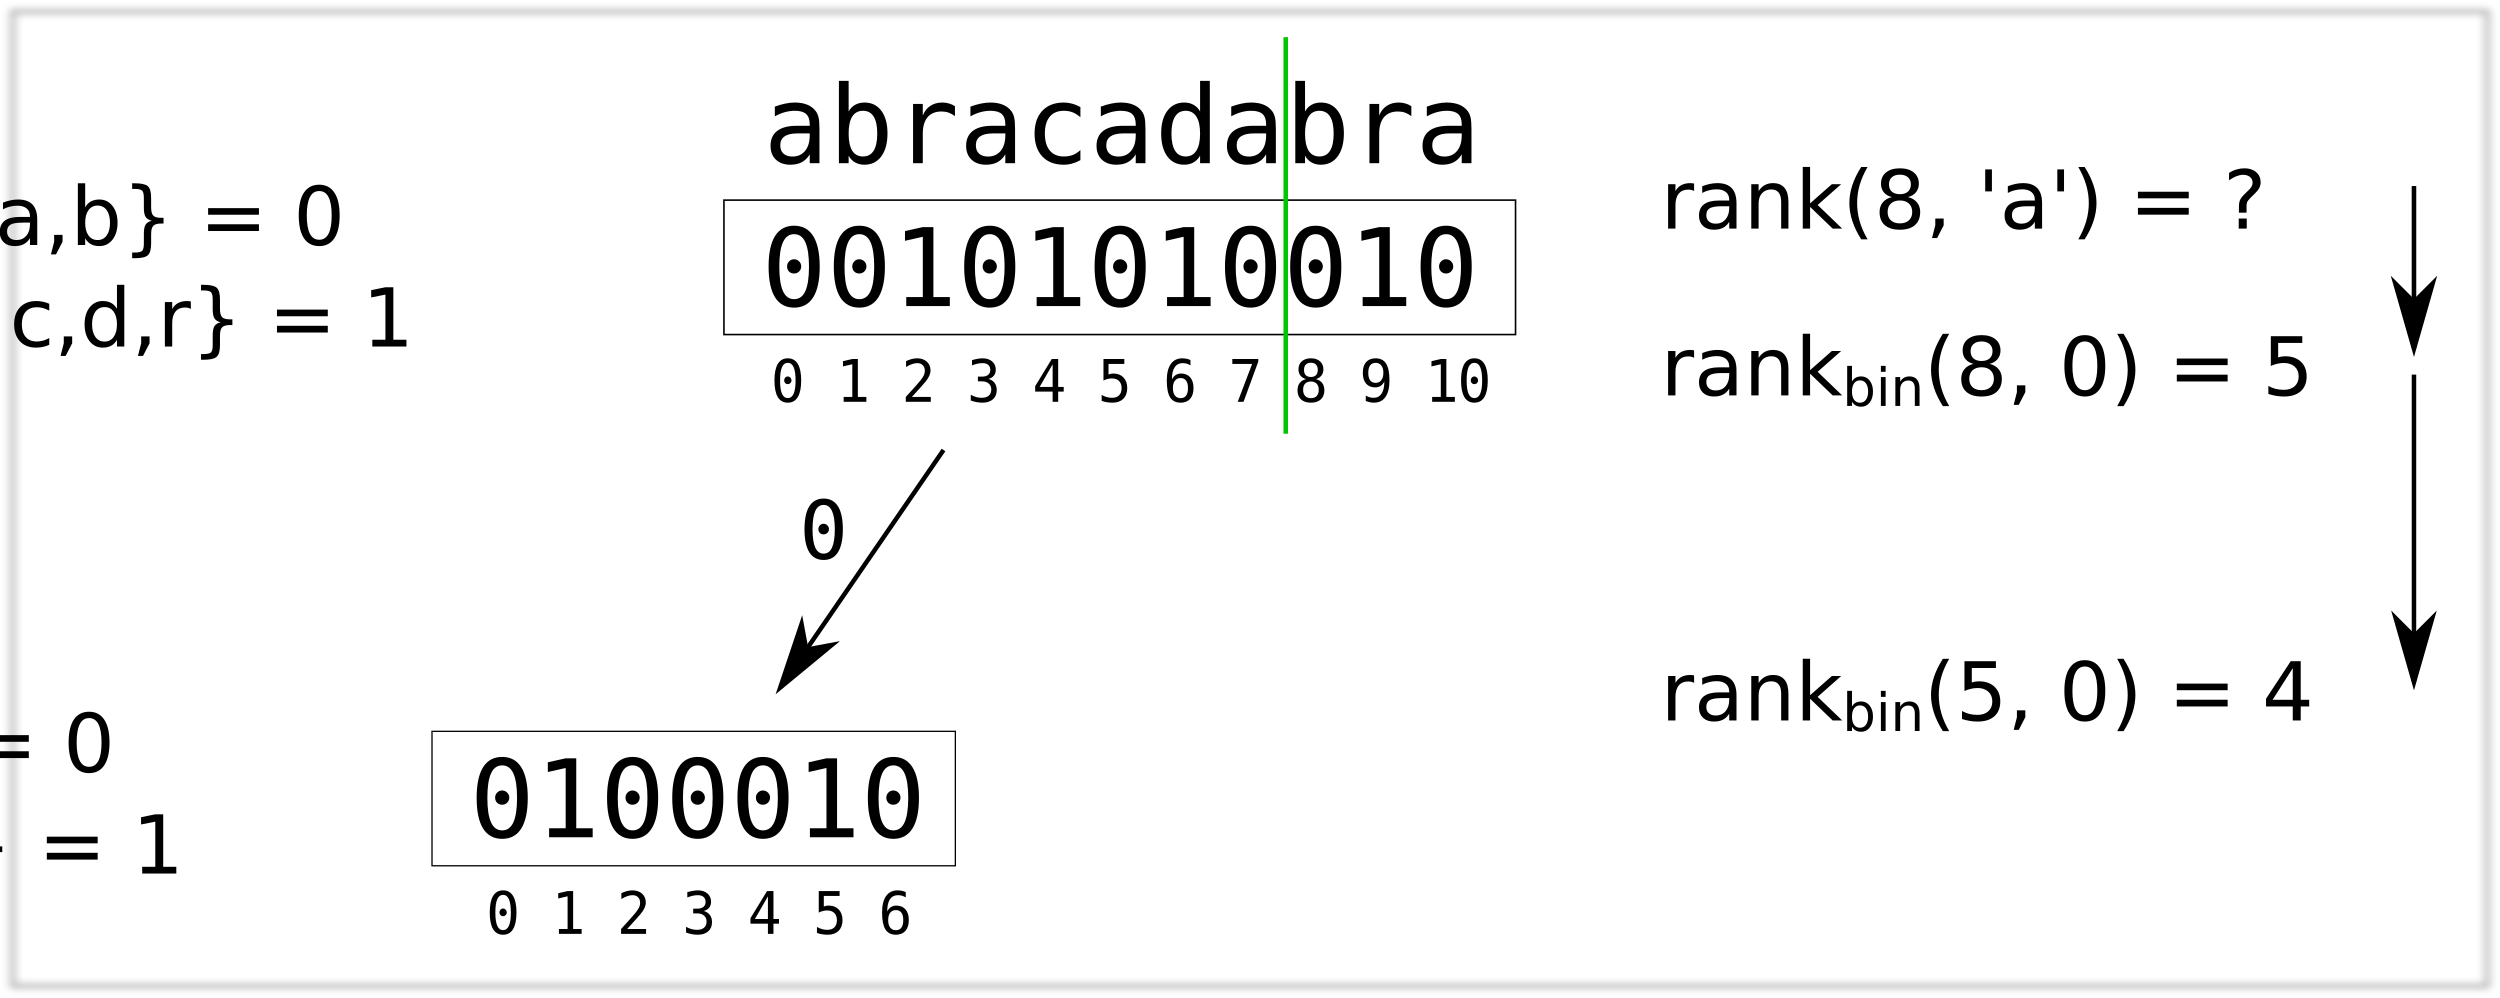
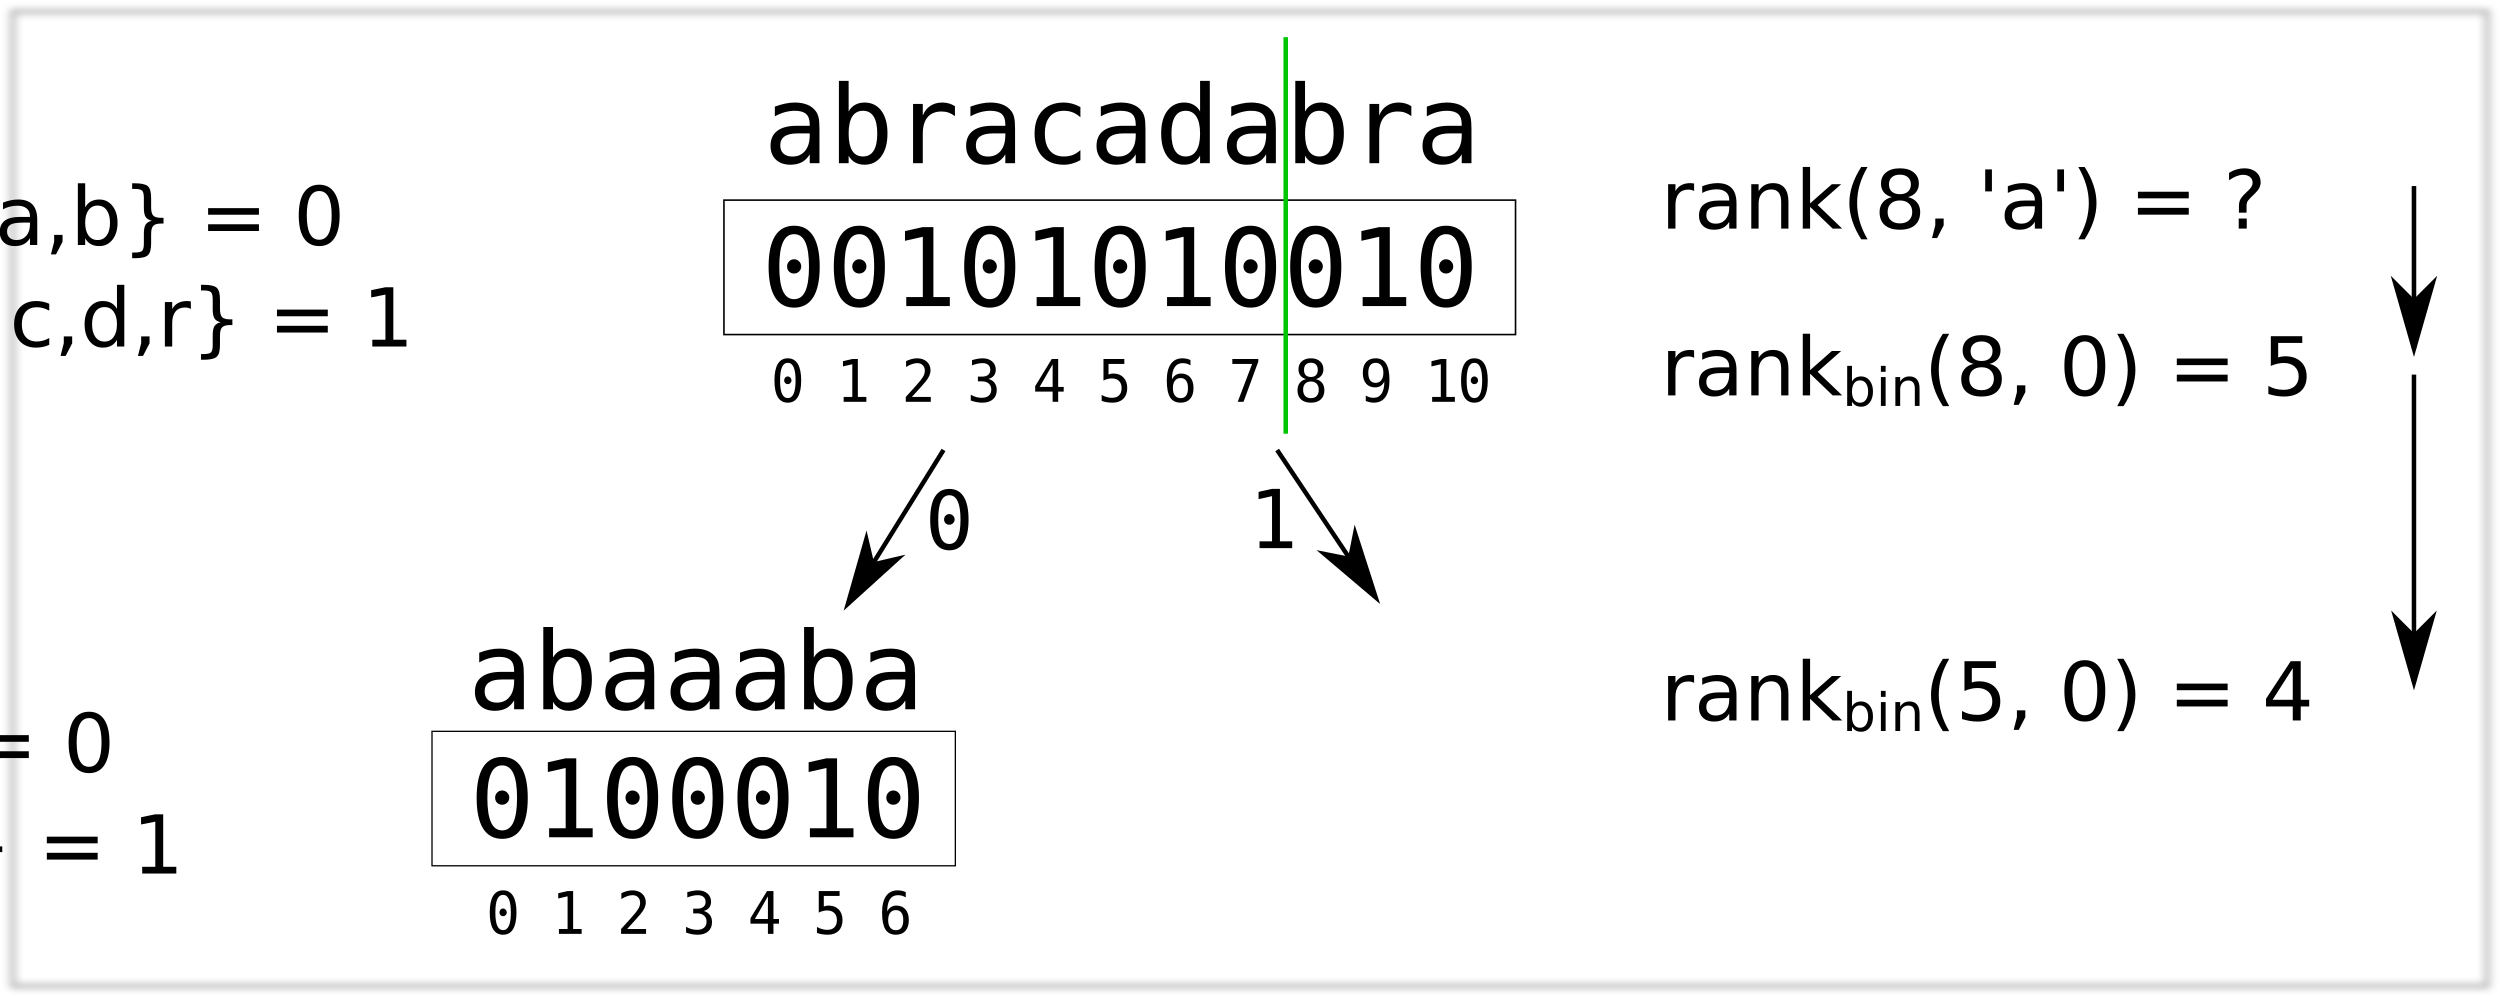
<svg xmlns="http://www.w3.org/2000/svg" width="554.037" height="221.092" id="svg2" version="1.1">
  <defs id="defs4">
    <marker orient="auto" refY="0" refX="0" id="Arrow1Lend" style="overflow:visible">
      <path id="path4020" d="M 0,0 5,-5 -12.5,0 5,5 0,0 z" style="fill-rule:evenodd;stroke:#000000;stroke-width:1pt" transform="matrix(-0.8,0,0,-0.8,-10,0)" />
    </marker>
    <filter id="filter5628" color-interpolation-filters="sRGB">
      <feGaussianBlur stdDeviation="1.026" id="feGaussianBlur5630" />
    </filter>
+     <marker orient="auto" refY="0" refX="0" id="Arrow1Lend-4" style="overflow:visible">
+       <path id="path4020-7" d="M 0,0 5,-5 -12.5,0 5,5 0,0 z" style="fill-rule:evenodd;stroke:#000000;stroke-width:1pt" transform="matrix(-0.8,0,0,-0.8,-10,0)" />
+     </marker>
  </defs>
  <g id="layer1" transform="translate(-10.02799,-129.9406)">
    <rect style="fill:none;stroke:#000000;stroke-width:0.356;stroke-opacity:1" id="rect3757" width="175.428" height="29.796" x="170.465" y="174.289" />
    <text xml:space="preserve" style="font-size:24px;font-style:normal;font-variant:normal;font-weight:normal;font-stretch:normal;line-height:125%;letter-spacing:0px;word-spacing:0px;fill:#000000;fill-opacity:1;stroke:none;font-family:Bitstream Vera Sans Mono;-inkscape-font-specification:Bitstream Vera Sans Mono" x="178.797" y="197.773" id="text3759">
      <tspan id="tspan3761" x="178.797" y="197.773">00101010010</tspan>
    </text>
    <text xml:space="preserve" style="font-size:24px;font-style:normal;font-variant:normal;font-weight:normal;font-stretch:normal;line-height:125%;letter-spacing:0px;word-spacing:0px;fill:#000000;fill-opacity:1;stroke:none;font-family:Bitstream Vera Sans Mono;-inkscape-font-specification:Bitstream Vera Sans Mono" x="179.228" y="166.103" id="text3759-8">
      <tspan id="tspan3761-1" x="179.228" y="166.103">abracadabra</tspan>
    </text>
    <text transform="scale(0.9820509,1.018277)" id="text3841" y="215.056" x="184.153" style="font-size:23.569px;font-style:normal;font-variant:normal;font-weight:normal;font-stretch:normal;line-height:125%;letter-spacing:0px;word-spacing:0px;fill:#000000;fill-opacity:1;stroke:none;font-family:Bitstream Vera Sans Mono;-inkscape-font-specification:Bitstream Vera Sans Mono" xml:space="preserve">
      <tspan dx="0" style="font-size:12.767px;letter-spacing:-0.31px" y="215.056" x="184.153" id="tspan3843">0 1 2 3 4 5 6 7 8 9 10</tspan>
    </text>
    <path id="path3845" d="m 294.965,226.057 0,-87.883" style="fill:none;stroke:#00c500;stroke-width:1px;stroke-linecap:butt;stroke-linejoin:miter;stroke-opacity:1" />
    <text transform="scale(0.9820509,1.018277)" id="text3841-5" y="330.851" x="119.903" style="font-size:23.569px;font-style:normal;font-variant:normal;font-weight:normal;font-stretch:normal;line-height:125%;letter-spacing:0px;word-spacing:0px;fill:#000000;fill-opacity:1;stroke:none;font-family:Bitstream Vera Sans Mono;-inkscape-font-specification:Bitstream Vera Sans Mono" xml:space="preserve">
      <tspan dx="0" style="font-size:12.767px;letter-spacing:-0.31px" y="330.851" x="119.903" id="tspan3843-7">0 1 2 3 4 5 6</tspan>
    </text>
    <g id="g3787" transform="translate(65.19073,18.2248)">
      <rect y="273.789" x="40.576" height="29.796" width="115.981" id="rect3757-2" style="fill:none;stroke:#000000;stroke-width:0.289;stroke-opacity:1" />
      <text id="text3759-7" y="297.273" x="48.907" style="font-size:24px;font-style:normal;font-variant:normal;font-weight:normal;font-stretch:normal;line-height:125%;letter-spacing:0px;word-spacing:0px;fill:#000000;fill-opacity:1;stroke:none;font-family:Bitstream Vera Sans Mono;-inkscape-font-specification:Bitstream Vera Sans Mono" xml:space="preserve">
        <tspan y="297.273" x="48.907" id="tspan3761-2">0100010</tspan>
      </text>
    </g>
    <text xml:space="preserve" style="font-size:24px;font-style:normal;font-variant:normal;font-weight:normal;font-stretch:normal;line-height:125%;letter-spacing:0px;word-spacing:0px;fill:#000000;fill-opacity:1;stroke:none;font-family:Bitstream Vera Sans;-inkscape-font-specification:Bitstream Vera Sans" x="378.066" y="180.601" id="text3797">
      <tspan id="tspan3799" x="378.066" y="180.601" style="font-size:18px">rank(8, 'a') = ?</tspan>
    </text>
    <text xml:space="preserve" style="font-size:24px;font-style:normal;font-variant:normal;font-weight:normal;font-stretch:normal;line-height:125%;letter-spacing:0px;word-spacing:0px;fill:#000000;fill-opacity:1;stroke:none;font-family:Bitstream Vera Sans;-inkscape-font-specification:Bitstream Vera Sans" x="139.901" y="184.232" id="text3797-8">
      <tspan id="tspan3799-9" x="139.901" y="184.232" style="font-size:18px;text-align:end;text-anchor:end">{a,b} = 0</tspan>
      <tspan x="139.901" y="206.732" style="font-size:18px;text-align:end;text-anchor:end" id="tspan3899">{c,d,r} = 1</tspan>
    </text>
    <text xml:space="preserve" style="font-size:24px;font-style:normal;font-variant:normal;font-weight:normal;font-stretch:normal;line-height:125%;letter-spacing:0px;word-spacing:0px;fill:#000000;fill-opacity:1;stroke:none;font-family:Bitstream Vera Sans;-inkscape-font-specification:Bitstream Vera Sans" x="88.9" y="301.032" id="text3797-8-5">
      <tspan id="tspan3799-9-3" x="88.9" y="301.032" style="font-size:18px;text-align:end;text-anchor:end">{a} = 0</tspan>
      <tspan x="88.9" y="323.532" style="font-size:18px;text-align:end;text-anchor:end" id="tspan3899-0">{b} = 1</tspan>
    </text>
    <text xml:space="preserve" style="font-size:24px;font-style:normal;font-variant:normal;font-weight:normal;font-stretch:normal;line-height:125%;letter-spacing:0px;word-spacing:0px;fill:#000000;fill-opacity:1;stroke:none;font-family:Bitstream Vera Sans;-inkscape-font-specification:Bitstream Vera Sans" x="378.066" y="217.567" id="text3797-7">
      <tspan id="tspan3799-1" x="378.066" y="217.567" style="font-size:18px">rank<tspan style="font-size:65.001%;baseline-shift:sub" id="tspan3948">bin</tspan>(8, 0) = 5</tspan>
    </text>
    <text xml:space="preserve" style="font-size:24px;font-style:normal;font-variant:normal;font-weight:normal;font-stretch:normal;line-height:125%;letter-spacing:0px;word-spacing:0px;fill:#000000;fill-opacity:1;stroke:none;font-family:Bitstream Vera Sans;-inkscape-font-specification:Bitstream Vera Sans" x="378.066" y="289.601" id="text3797-7-5">
      <tspan id="tspan3799-1-7" x="378.066" y="289.601" style="font-size:18px">rank<tspan style="font-size:65.001%;baseline-shift:sub" id="tspan3948-3">bin</tspan>(5, 0) = 4</tspan>
    </text>
    <path style="fill:none;stroke:#000000;stroke-width:1.013px;stroke-linecap:butt;stroke-linejoin:miter;stroke-opacity:1;marker-end:url(#Arrow1Lend)" d="m 545,171.171 0,35.917" id="path4009" />
    <path style="fill:none;stroke:#000000;stroke-width:0.996px;stroke-linecap:butt;stroke-linejoin:miter;stroke-opacity:1;marker-end:url(#Arrow1Lend)" d="m 545,212.957 0,68.05" id="path4011" />
-     <path style="fill:none;stroke:#000000;stroke-width:1;stroke-linecap:butt;stroke-linejoin:miter;stroke-miterlimit:4;stroke-opacity:1;stroke-dasharray:none;marker-end:url(#Arrow1Lend)" d="m 219.123,229.668 -36.103,52.531" id="path4666" />
-     <text xml:space="preserve" style="font-size:24px;font-style:normal;font-variant:normal;font-weight:normal;font-stretch:normal;line-height:125%;letter-spacing:0px;word-spacing:0px;fill:#000000;fill-opacity:1;stroke:none;font-family:Bitstream Vera Sans Mono;-inkscape-font-specification:Bitstream Vera Sans Mono" x="187.143" y="253.791" id="text5582">
-       <tspan id="tspan5584" x="187.143" y="253.791" style="font-size:18px">0</tspan>
+     <path style="fill:none;stroke:#000000;stroke-width:1;stroke-linecap:butt;stroke-linejoin:miter;stroke-miterlimit:4;stroke-opacity:1;stroke-dasharray:none;marker-end:url(#Arrow1Lend)" d="m 219.123,229.668 -21.103,33.96" id="path4666" />
+     <text xml:space="preserve" style="font-size:24px;font-style:normal;font-variant:normal;font-weight:normal;font-stretch:normal;line-height:125%;letter-spacing:0px;word-spacing:0px;fill:#000000;fill-opacity:1;stroke:none;font-family:Bitstream Vera Sans Mono;-inkscape-font-specification:Bitstream Vera Sans Mono" x="215" y="251.648" id="text5582">
+       <tspan id="tspan5584" x="215" y="251.648" style="font-size:18px">0</tspan>
    </text>
    <rect style="opacity:0.35;fill:none;stroke:#000000;stroke-width:1;stroke-miterlimit:4;stroke-opacity:1;stroke-dasharray:none;filter:url(#filter5628)" id="rect5586" width="568.571" height="252.143" x="12.857" y="120.219" transform="matrix(0.9644859,0,0,0.8565184,0.4566098,29.53383)" />
+     <text xml:space="preserve" style="font-size:24px;font-style:normal;font-variant:normal;font-weight:normal;font-stretch:normal;line-height:125%;letter-spacing:0px;word-spacing:0px;fill:#000000;fill-opacity:1;stroke:none;font-family:Bitstream Vera Sans Mono;-inkscape-font-specification:Bitstream Vera Sans Mono" x="113.713" y="287.122" id="text3759-8-2">
+       <tspan id="tspan3761-1-6" x="113.713" y="287.122">abaaaba</tspan>
+     </text>
+     <path style="fill:none;stroke:#000000;stroke-width:1;stroke-linecap:butt;stroke-linejoin:miter;stroke-miterlimit:4;stroke-opacity:1;stroke-dasharray:none;marker-end:url(#Arrow1Lend)" d="m 293.057,229.668 21.754,32.531" id="path4666-4" />
+     <text xml:space="preserve" style="font-size:24px;font-style:normal;font-variant:normal;font-weight:normal;font-stretch:normal;line-height:125%;letter-spacing:0px;word-spacing:0px;fill:#000000;fill-opacity:1;stroke:none;font-family:Bitstream Vera Sans Mono;-inkscape-font-specification:Bitstream Vera Sans Mono" x="286.791" y="251.411" id="text5582-8">
+       <tspan id="tspan5584-8" x="286.791" y="251.411" style="font-size:18px">1</tspan>
+     </text>
  </g>
</svg>
